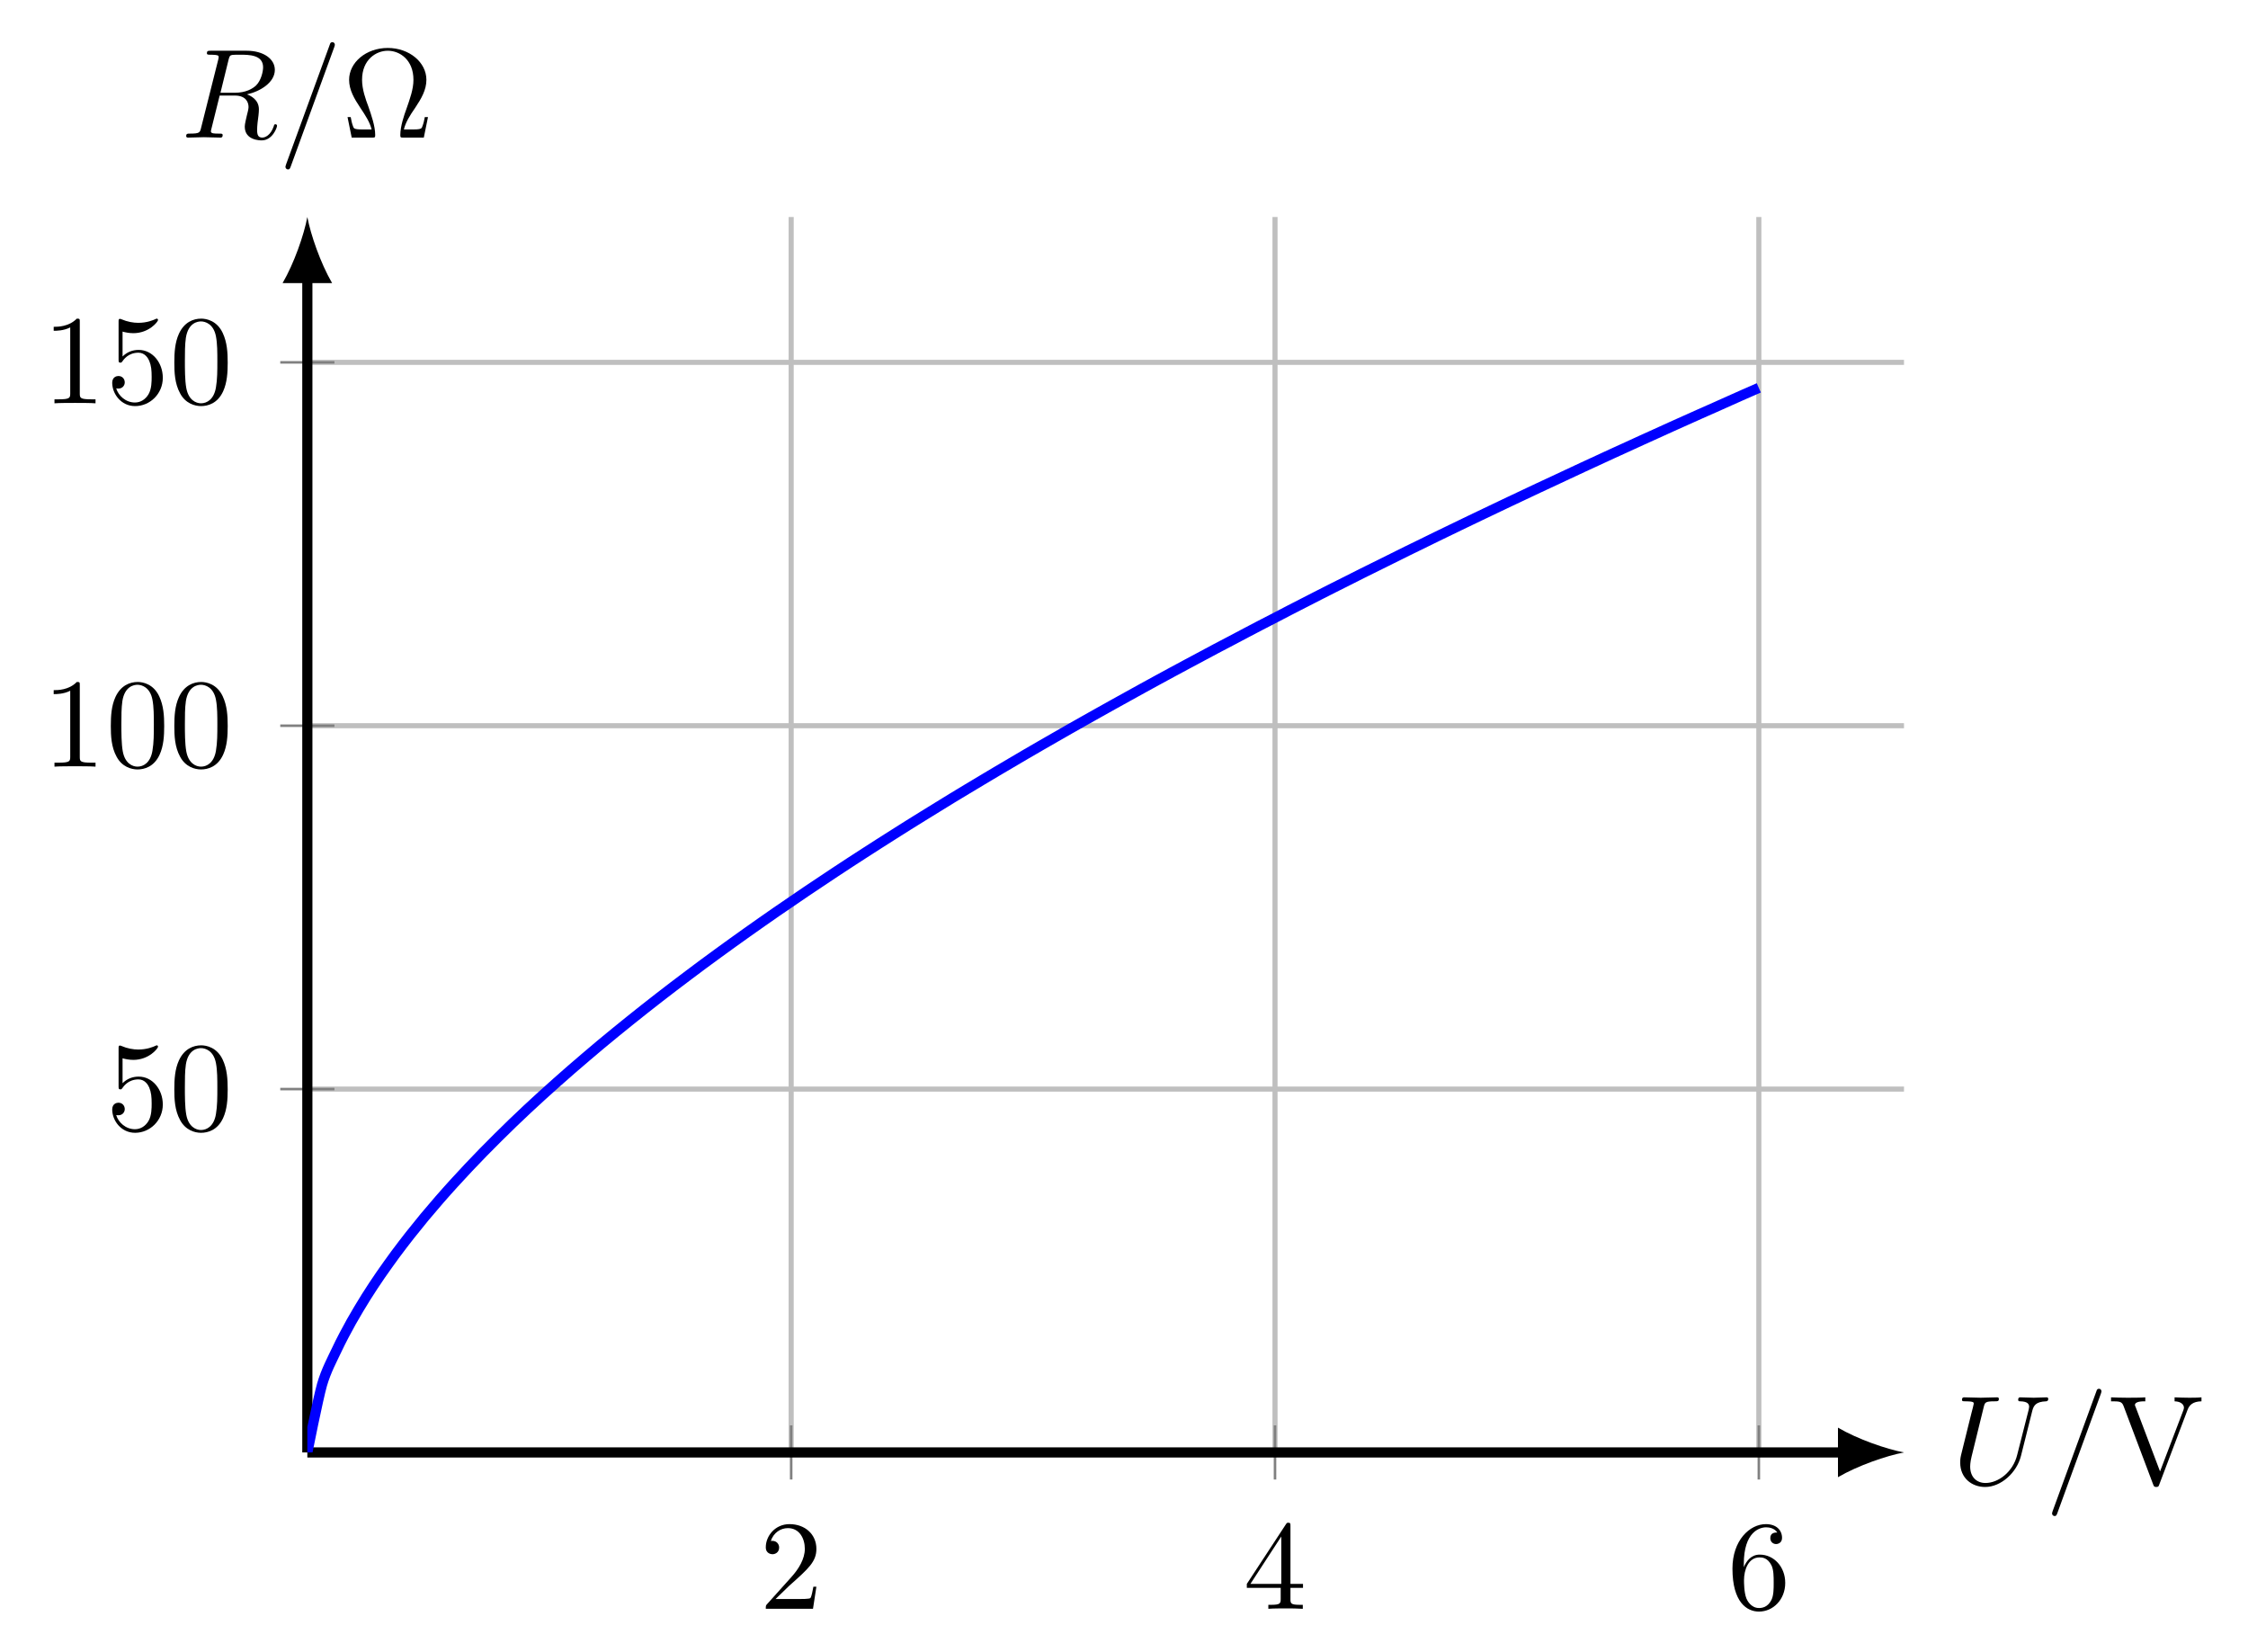
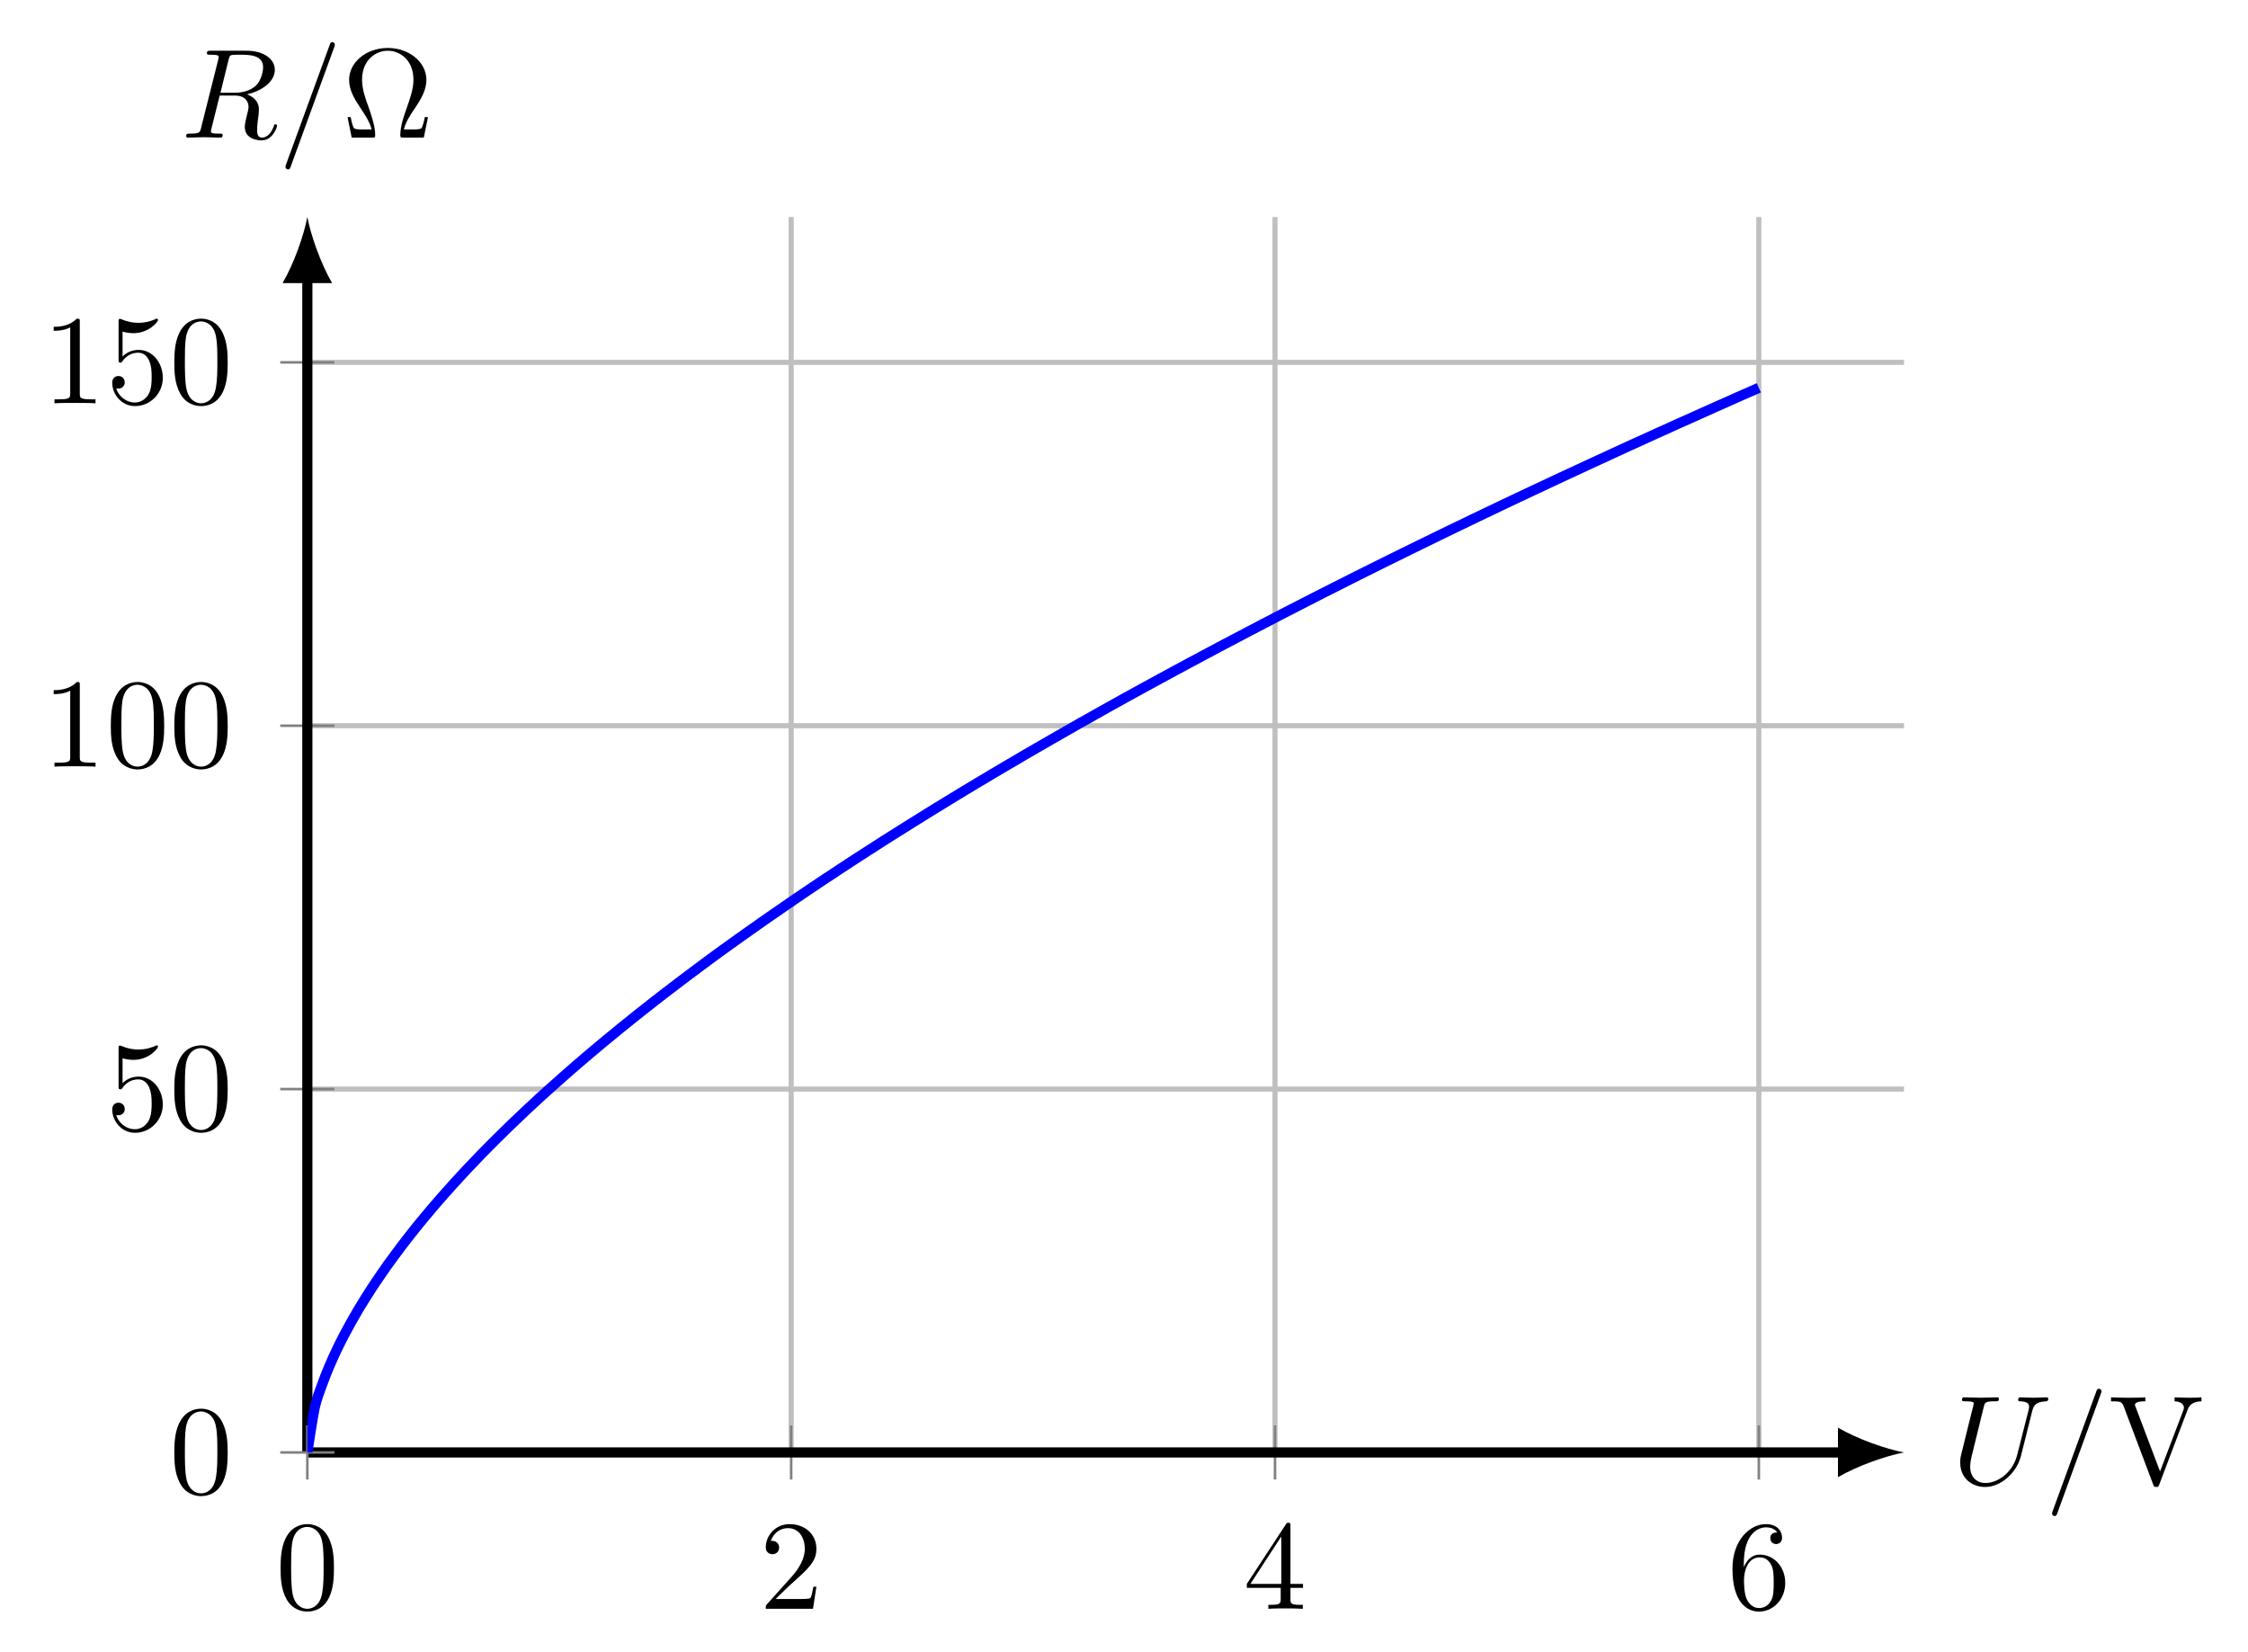
<svg xmlns="http://www.w3.org/2000/svg" xmlns:xlink="http://www.w3.org/1999/xlink" width="176.34pt" height="129.507pt" viewBox="0 0 176.34 129.507" version="1.1">
  <defs>
    <g>
      <symbol overflow="visible" id="glyph0-0">
        <path style="stroke:none;" d="" />
      </symbol>
      <symbol overflow="visible" id="glyph0-1">
        <path style="stroke:none;" d="M 1.266 -0.766 L 2.328 -1.797 C 3.875 -3.172 4.469 -3.703 4.469 -4.703 C 4.469 -5.844 3.578 -6.641 2.359 -6.641 C 1.234 -6.641 0.5 -5.719 0.5 -4.828 C 0.5 -4.281 1 -4.281 1.031 -4.281 C 1.203 -4.281 1.547 -4.391 1.547 -4.812 C 1.547 -5.062 1.359 -5.328 1.016 -5.328 C 0.938 -5.328 0.922 -5.328 0.891 -5.312 C 1.109 -5.969 1.656 -6.328 2.234 -6.328 C 3.141 -6.328 3.562 -5.516 3.562 -4.703 C 3.562 -3.906 3.078 -3.125 2.516 -2.5 L 0.609 -0.375 C 0.5 -0.266 0.5 -0.234 0.5 0 L 4.203 0 L 4.469 -1.734 L 4.234 -1.734 C 4.172 -1.438 4.109 -1 4 -0.844 C 3.938 -0.766 3.281 -0.766 3.062 -0.766 Z M 1.266 -0.766 " />
      </symbol>
      <symbol overflow="visible" id="glyph0-2">
        <path style="stroke:none;" d="M 2.938 -1.641 L 2.938 -0.781 C 2.938 -0.422 2.906 -0.312 2.172 -0.312 L 1.969 -0.312 L 1.969 0 C 2.375 -0.031 2.891 -0.031 3.312 -0.031 C 3.734 -0.031 4.25 -0.031 4.672 0 L 4.672 -0.312 L 4.453 -0.312 C 3.719 -0.312 3.703 -0.422 3.703 -0.781 L 3.703 -1.641 L 4.688 -1.641 L 4.688 -1.953 L 3.703 -1.953 L 3.703 -6.484 C 3.703 -6.688 3.703 -6.75 3.531 -6.75 C 3.453 -6.75 3.422 -6.75 3.344 -6.625 L 0.281 -1.953 L 0.281 -1.641 Z M 2.984 -1.953 L 0.562 -1.953 L 2.984 -5.672 Z M 2.984 -1.953 " />
      </symbol>
      <symbol overflow="visible" id="glyph0-3">
        <path style="stroke:none;" d="M 1.312 -3.266 L 1.312 -3.516 C 1.312 -6.031 2.547 -6.391 3.062 -6.391 C 3.297 -6.391 3.719 -6.328 3.938 -5.984 C 3.781 -5.984 3.391 -5.984 3.391 -5.547 C 3.391 -5.234 3.625 -5.078 3.844 -5.078 C 4 -5.078 4.312 -5.172 4.312 -5.562 C 4.312 -6.156 3.875 -6.641 3.047 -6.641 C 1.766 -6.641 0.422 -5.359 0.422 -3.156 C 0.422 -0.484 1.578 0.219 2.5 0.219 C 3.609 0.219 4.562 -0.719 4.562 -2.031 C 4.562 -3.297 3.672 -4.25 2.562 -4.25 C 1.891 -4.25 1.516 -3.75 1.312 -3.266 Z M 2.5 -0.062 C 1.875 -0.062 1.578 -0.656 1.516 -0.812 C 1.328 -1.281 1.328 -2.078 1.328 -2.25 C 1.328 -3.031 1.656 -4.031 2.547 -4.031 C 2.719 -4.031 3.172 -4.031 3.484 -3.406 C 3.656 -3.047 3.656 -2.531 3.656 -2.047 C 3.656 -1.562 3.656 -1.062 3.484 -0.703 C 3.188 -0.109 2.734 -0.062 2.5 -0.062 Z M 2.5 -0.062 " />
      </symbol>
      <symbol overflow="visible" id="glyph0-4">
        <path style="stroke:none;" d="M 4.469 -2 C 4.469 -3.188 3.656 -4.188 2.578 -4.188 C 2.109 -4.188 1.672 -4.031 1.312 -3.672 L 1.312 -5.625 C 1.516 -5.562 1.844 -5.5 2.156 -5.5 C 3.391 -5.5 4.094 -6.406 4.094 -6.531 C 4.094 -6.594 4.062 -6.641 3.984 -6.641 C 3.984 -6.641 3.953 -6.641 3.906 -6.609 C 3.703 -6.516 3.219 -6.312 2.547 -6.312 C 2.156 -6.312 1.688 -6.391 1.219 -6.594 C 1.141 -6.625 1.125 -6.625 1.109 -6.625 C 1 -6.625 1 -6.547 1 -6.391 L 1 -3.438 C 1 -3.266 1 -3.188 1.141 -3.188 C 1.219 -3.188 1.234 -3.203 1.281 -3.266 C 1.391 -3.422 1.75 -3.969 2.562 -3.969 C 3.078 -3.969 3.328 -3.516 3.406 -3.328 C 3.562 -2.953 3.594 -2.578 3.594 -2.078 C 3.594 -1.719 3.594 -1.125 3.344 -0.703 C 3.109 -0.312 2.734 -0.062 2.281 -0.062 C 1.562 -0.062 0.984 -0.594 0.812 -1.172 C 0.844 -1.172 0.875 -1.156 0.984 -1.156 C 1.312 -1.156 1.484 -1.406 1.484 -1.641 C 1.484 -1.891 1.312 -2.141 0.984 -2.141 C 0.844 -2.141 0.5 -2.062 0.5 -1.609 C 0.5 -0.75 1.188 0.219 2.297 0.219 C 3.453 0.219 4.469 -0.734 4.469 -2 Z M 4.469 -2 " />
      </symbol>
      <symbol overflow="visible" id="glyph0-5">
        <path style="stroke:none;" d="M 4.578 -3.188 C 4.578 -3.984 4.531 -4.781 4.188 -5.516 C 3.734 -6.484 2.906 -6.641 2.5 -6.641 C 1.891 -6.641 1.172 -6.375 0.75 -5.453 C 0.438 -4.766 0.391 -3.984 0.391 -3.188 C 0.391 -2.438 0.422 -1.547 0.844 -0.781 C 1.266 0.016 2 0.219 2.484 0.219 C 3.016 0.219 3.781 0.016 4.219 -0.938 C 4.531 -1.625 4.578 -2.406 4.578 -3.188 Z M 2.484 0 C 2.094 0 1.5 -0.25 1.328 -1.203 C 1.219 -1.797 1.219 -2.719 1.219 -3.312 C 1.219 -3.953 1.219 -4.609 1.297 -5.141 C 1.484 -6.328 2.234 -6.422 2.484 -6.422 C 2.812 -6.422 3.469 -6.234 3.656 -5.25 C 3.766 -4.688 3.766 -3.938 3.766 -3.312 C 3.766 -2.562 3.766 -1.891 3.656 -1.25 C 3.5 -0.297 2.938 0 2.484 0 Z M 2.484 0 " />
      </symbol>
      <symbol overflow="visible" id="glyph0-6">
        <path style="stroke:none;" d="M 2.938 -6.375 C 2.938 -6.625 2.938 -6.641 2.703 -6.641 C 2.078 -6 1.203 -6 0.891 -6 L 0.891 -5.688 C 1.094 -5.688 1.672 -5.688 2.188 -5.953 L 2.188 -0.781 C 2.188 -0.422 2.156 -0.312 1.266 -0.312 L 0.953 -0.312 L 0.953 0 C 1.297 -0.031 2.156 -0.031 2.562 -0.031 C 2.953 -0.031 3.828 -0.031 4.172 0 L 4.172 -0.312 L 3.859 -0.312 C 2.953 -0.312 2.938 -0.422 2.938 -0.781 Z M 2.938 -6.375 " />
      </symbol>
      <symbol overflow="visible" id="glyph0-7">
        <path style="stroke:none;" d="M 6.188 -5.828 C 6.328 -6.203 6.594 -6.484 7.281 -6.5 L 7.281 -6.812 C 6.969 -6.781 6.562 -6.781 6.312 -6.781 C 6.016 -6.781 5.438 -6.797 5.172 -6.812 L 5.172 -6.5 C 5.688 -6.484 5.906 -6.234 5.906 -6 C 5.906 -5.922 5.875 -5.859 5.859 -5.797 L 4.031 -1 L 2.125 -6.031 C 2.062 -6.172 2.062 -6.188 2.062 -6.203 C 2.062 -6.5 2.625 -6.5 2.875 -6.5 L 2.875 -6.812 C 2.516 -6.781 1.828 -6.781 1.453 -6.781 C 0.984 -6.781 0.547 -6.797 0.188 -6.812 L 0.188 -6.5 C 0.844 -6.5 1.031 -6.5 1.172 -6.125 L 3.484 0 C 3.547 0.188 3.594 0.219 3.734 0.219 C 3.891 0.219 3.922 0.172 3.969 0.031 Z M 6.188 -5.828 " />
      </symbol>
      <symbol overflow="visible" id="glyph0-8">
        <path style="stroke:none;" d="M 6.75 -1.609 L 6.5 -1.609 C 6.453 -1.359 6.406 -1.125 6.312 -0.891 C 6.266 -0.734 6.234 -0.641 5.656 -0.641 L 4.859 -0.641 C 5 -1.203 5.297 -1.688 5.75 -2.344 C 6.219 -3.047 6.625 -3.734 6.625 -4.531 C 6.625 -5.906 5.281 -7.031 3.594 -7.031 C 1.891 -7.031 0.562 -5.891 0.562 -4.531 C 0.562 -3.734 0.969 -3.047 1.438 -2.344 C 1.875 -1.688 2.188 -1.203 2.328 -0.641 L 1.531 -0.641 C 0.953 -0.641 0.922 -0.734 0.875 -0.875 C 0.781 -1.109 0.734 -1.359 0.688 -1.609 L 0.438 -1.609 L 0.766 0 L 2.359 0 C 2.578 0 2.609 0 2.609 -0.203 C 2.609 -0.906 2.297 -1.781 2.078 -2.422 C 1.859 -3 1.578 -3.781 1.578 -4.531 C 1.578 -6.125 2.688 -6.812 3.594 -6.812 C 4.547 -6.812 5.609 -6.094 5.609 -4.531 C 5.609 -3.781 5.328 -3.031 5.047 -2.219 C 4.891 -1.797 4.578 -0.891 4.578 -0.203 C 4.578 0 4.609 0 4.828 0 L 6.422 0 Z M 6.75 -1.609 " />
      </symbol>
      <symbol overflow="visible" id="glyph1-0">
        <path style="stroke:none;" d="" />
      </symbol>
      <symbol overflow="visible" id="glyph1-1">
        <path style="stroke:none;" d="M 6.328 -5.766 C 6.438 -6.172 6.609 -6.469 7.406 -6.5 C 7.453 -6.5 7.578 -6.516 7.578 -6.703 C 7.578 -6.703 7.578 -6.812 7.453 -6.812 C 7.125 -6.812 6.766 -6.781 6.438 -6.781 C 6.094 -6.781 5.719 -6.812 5.391 -6.812 C 5.328 -6.812 5.219 -6.812 5.219 -6.609 C 5.219 -6.5 5.312 -6.5 5.391 -6.5 C 5.969 -6.484 6.078 -6.281 6.078 -6.062 C 6.078 -6.031 6.047 -5.875 6.047 -5.859 L 5.141 -2.297 C 4.812 -0.953 3.656 -0.094 2.656 -0.094 C 1.984 -0.094 1.453 -0.531 1.453 -1.391 C 1.453 -1.406 1.453 -1.719 1.562 -2.156 L 2.516 -6.047 C 2.609 -6.406 2.625 -6.5 3.359 -6.5 C 3.625 -6.5 3.703 -6.5 3.703 -6.703 C 3.703 -6.812 3.594 -6.812 3.562 -6.812 C 3.281 -6.812 2.562 -6.781 2.281 -6.781 C 2 -6.781 1.281 -6.812 1 -6.812 C 0.922 -6.812 0.812 -6.812 0.812 -6.609 C 0.812 -6.5 0.891 -6.5 1.094 -6.5 C 1.109 -6.5 1.297 -6.5 1.469 -6.484 C 1.641 -6.453 1.734 -6.453 1.734 -6.312 C 1.734 -6.266 1.625 -5.844 1.562 -5.609 L 1.344 -4.734 C 1.25 -4.344 0.781 -2.469 0.734 -2.266 C 0.672 -2 0.672 -1.844 0.672 -1.688 C 0.672 -0.484 1.578 0.219 2.625 0.219 C 3.875 0.219 5.109 -0.906 5.438 -2.219 Z M 6.328 -5.766 " />
      </symbol>
      <symbol overflow="visible" id="glyph1-2">
        <path style="stroke:none;" d="M 4.375 -7.094 C 4.422 -7.234 4.422 -7.266 4.422 -7.281 C 4.422 -7.391 4.344 -7.484 4.234 -7.484 C 4.156 -7.484 4.094 -7.453 4.062 -7.391 L 0.594 2.109 C 0.547 2.25 0.547 2.281 0.547 2.297 C 0.547 2.406 0.641 2.5 0.75 2.5 C 0.875 2.5 0.906 2.422 0.969 2.25 Z M 4.375 -7.094 " />
      </symbol>
      <symbol overflow="visible" id="glyph1-3">
        <path style="stroke:none;" d="M 3.734 -6.125 C 3.797 -6.359 3.828 -6.453 4.016 -6.484 C 4.109 -6.5 4.422 -6.5 4.625 -6.5 C 5.328 -6.5 6.438 -6.5 6.438 -5.516 C 6.438 -5.172 6.281 -4.484 5.891 -4.094 C 5.625 -3.844 5.109 -3.516 4.203 -3.516 L 3.094 -3.516 Z M 5.172 -3.391 C 6.188 -3.609 7.359 -4.312 7.359 -5.312 C 7.359 -6.172 6.469 -6.812 5.156 -6.812 L 2.328 -6.812 C 2.125 -6.812 2.031 -6.812 2.031 -6.609 C 2.031 -6.5 2.125 -6.5 2.312 -6.5 C 2.328 -6.5 2.516 -6.5 2.688 -6.484 C 2.875 -6.453 2.953 -6.453 2.953 -6.312 C 2.953 -6.281 2.953 -6.25 2.922 -6.125 L 1.578 -0.781 C 1.484 -0.391 1.469 -0.312 0.672 -0.312 C 0.5 -0.312 0.406 -0.312 0.406 -0.109 C 0.406 0 0.531 0 0.547 0 C 0.828 0 1.531 -0.031 1.797 -0.031 C 2.078 -0.031 2.797 0 3.078 0 C 3.156 0 3.266 0 3.266 -0.203 C 3.266 -0.312 3.188 -0.312 2.984 -0.312 C 2.625 -0.312 2.344 -0.312 2.344 -0.484 C 2.344 -0.547 2.359 -0.594 2.375 -0.656 L 3.031 -3.297 L 4.219 -3.297 C 5.125 -3.297 5.297 -2.734 5.297 -2.391 C 5.297 -2.25 5.219 -1.938 5.156 -1.703 C 5.094 -1.422 5 -1.062 5 -0.859 C 5 0.219 6.203 0.219 6.328 0.219 C 7.172 0.219 7.531 -0.781 7.531 -0.922 C 7.531 -1.047 7.422 -1.047 7.406 -1.047 C 7.312 -1.047 7.297 -0.984 7.281 -0.906 C 7.031 -0.172 6.594 0 6.375 0 C 6.047 0 5.969 -0.219 5.969 -0.609 C 5.969 -0.922 6.031 -1.422 6.078 -1.75 C 6.094 -1.891 6.109 -2.078 6.109 -2.219 C 6.109 -2.984 5.438 -3.297 5.172 -3.391 Z M 5.172 -3.391 " />
      </symbol>
    </g>
    <clipPath id="clip1">
      <path d="M 24.109 19 L 149.355 19 L 149.355 113.922 L 24.109 113.922 Z M 24.109 19 " />
    </clipPath>
  </defs>
  <g id="surface1">
    <path style="fill:none;stroke-width:0.399;stroke-linecap:butt;stroke-linejoin:miter;stroke:rgb(75%,75%,75%);stroke-opacity:1;stroke-miterlimit:10;" d="M 37.953 -0.001 L 37.953 96.901 M 75.907 -0.001 L 75.907 96.901 M 113.86 -0.001 L 113.86 96.901 " transform="matrix(1,0,0,-1,24.109,113.921)" />
    <path style="fill:none;stroke-width:0.399;stroke-linecap:butt;stroke-linejoin:miter;stroke:rgb(75%,75%,75%);stroke-opacity:1;stroke-miterlimit:10;" d="M 0 28.499 L 125.246 28.499 M 0 56.999 L 125.246 56.999 M 0 85.499 L 125.246 85.499 " transform="matrix(1,0,0,-1,24.109,113.921)" />
    <path style="fill:none;stroke-width:0.199;stroke-linecap:butt;stroke-linejoin:miter;stroke:rgb(50%,50%,50%);stroke-opacity:1;stroke-miterlimit:10;" d="M 37.953 -2.126 L 37.953 2.124 M 75.907 -2.126 L 75.907 2.124 M 113.86 -2.126 L 113.86 2.124 " transform="matrix(1,0,0,-1,24.109,113.921)" />
    <path style="fill:none;stroke-width:0.199;stroke-linecap:butt;stroke-linejoin:miter;stroke:rgb(50%,50%,50%);stroke-opacity:1;stroke-miterlimit:10;" d="M -2.125 28.499 L 2.125 28.499 M -2.125 56.999 L 2.125 56.999 M -2.125 85.499 L 2.125 85.499 " transform="matrix(1,0,0,-1,24.109,113.921)" />
    <path style="fill:none;stroke-width:0.797;stroke-linecap:butt;stroke-linejoin:miter;stroke:rgb(0%,0%,0%);stroke-opacity:1;stroke-miterlimit:10;" d="M 0 -0.001 L 120.582 -0.001 " transform="matrix(1,0,0,-1,24.109,113.921)" />
    <path style=" stroke:none;fill-rule:nonzero;fill:rgb(0%,0%,0%);fill-opacity:1;" d="M 149.355 113.922 C 147.973 113.66 145.727 112.887 144.176 111.977 L 144.176 115.863 C 145.727 114.957 147.973 114.18 149.355 113.922 " />
    <path style="fill:none;stroke-width:0.797;stroke-linecap:butt;stroke-linejoin:miter;stroke:rgb(0%,0%,0%);stroke-opacity:1;stroke-miterlimit:10;" d="M 0 -0.001 L 0 92.237 " transform="matrix(1,0,0,-1,24.109,113.921)" />
    <path style=" stroke:none;fill-rule:nonzero;fill:rgb(0%,0%,0%);fill-opacity:1;" d="M 24.109 17.02 C 23.852 18.402 23.074 20.648 22.168 22.203 L 26.051 22.203 C 25.145 20.648 24.367 18.402 24.109 17.02 " />
    <g style="fill:rgb(0%,0%,0%);fill-opacity:1;">
      <use xlink:href="#glyph0-1" x="59.571" y="126.186" />
    </g>
    <g style="fill:rgb(0%,0%,0%);fill-opacity:1;">
      <use xlink:href="#glyph0-2" x="97.524" y="126.186" />
    </g>
    <g style="fill:rgb(0%,0%,0%);fill-opacity:1;">
      <use xlink:href="#glyph0-3" x="135.477" y="126.186" />
    </g>
    <g style="fill:rgb(0%,0%,0%);fill-opacity:1;">
      <use xlink:href="#glyph0-4" x="8.302" y="88.632" />
      <use xlink:href="#glyph0-5" x="13.283" y="88.632" />
    </g>
    <g style="fill:rgb(0%,0%,0%);fill-opacity:1;">
      <use xlink:href="#glyph0-6" x="3.321" y="60.132" />
      <use xlink:href="#glyph0-5" x="8.302" y="60.132" />
      <use xlink:href="#glyph0-5" x="13.284" y="60.132" />
    </g>
    <g style="fill:rgb(0%,0%,0%);fill-opacity:1;">
      <use xlink:href="#glyph0-6" x="3.321" y="31.633" />
      <use xlink:href="#glyph0-4" x="8.302" y="31.633" />
      <use xlink:href="#glyph0-5" x="13.284" y="31.633" />
    </g>
+     <path style="fill:none;stroke-width:0.199;stroke-linecap:butt;stroke-linejoin:miter;stroke:rgb(50%,50%,50%);stroke-opacity:1;stroke-miterlimit:10;" d="M 0 -2.126 L 0 2.124 " transform="matrix(1,0,0,-1,24.109,113.921)" />
+     <g style="fill:rgb(0%,0%,0%);fill-opacity:1;">
+       <use xlink:href="#glyph0-5" x="21.619" y="126.186" />
+     </g>
+     <path style="fill:none;stroke-width:0.199;stroke-linecap:butt;stroke-linejoin:miter;stroke:rgb(50%,50%,50%);stroke-opacity:1;stroke-miterlimit:10;" d="M -2.125 -0.001 L 2.125 -0.001 " transform="matrix(1,0,0,-1,24.109,113.921)" />
+     <g style="fill:rgb(0%,0%,0%);fill-opacity:1;">
+       <use xlink:href="#glyph0-5" x="13.283" y="117.131" />
+     </g>
    <g clip-path="url(#clip1)" clip-rule="nonzero">
-       <path style="fill:none;stroke-width:0.797;stroke-linecap:butt;stroke-linejoin:miter;stroke:rgb(0%,0%,100%);stroke-opacity:1;stroke-miterlimit:10;" d="M 0 -0.001 C 0 -0.001 0.832 4.187 1.149 5.304 C 1.469 6.417 1.981 7.351 2.301 8.034 C 2.618 8.722 3.129 9.671 3.45 10.249 C 3.77 10.823 4.282 11.671 4.602 12.183 C 4.918 12.691 5.43 13.46 5.75 13.925 C 6.071 14.39 6.582 15.101 6.899 15.534 C 7.219 15.964 7.731 16.636 8.051 17.042 C 8.371 17.448 8.883 18.077 9.2 18.464 C 9.52 18.847 10.032 19.448 10.352 19.816 C 10.668 20.183 11.18 20.753 11.5 21.105 C 11.821 21.456 12.332 22.011 12.653 22.351 C 12.969 22.687 13.481 23.218 13.801 23.546 C 14.121 23.874 14.633 24.386 14.95 24.702 C 15.27 25.019 15.782 25.523 16.102 25.831 C 16.418 26.136 16.934 26.624 17.25 26.921 C 17.571 27.222 18.082 27.691 18.403 27.983 C 18.719 28.273 19.231 28.73 19.551 29.015 C 19.871 29.296 20.383 29.749 20.7 30.026 C 21.02 30.304 21.532 30.745 21.852 31.015 C 22.172 31.288 22.684 31.718 23 31.987 C 23.321 32.253 23.832 32.675 24.153 32.937 C 24.469 33.194 24.981 33.612 25.301 33.866 C 25.621 34.124 26.133 34.53 26.453 34.784 C 26.77 35.034 27.282 35.433 27.602 35.683 C 27.922 35.929 28.434 36.323 28.75 36.566 C 29.071 36.812 29.582 37.198 29.903 37.437 C 30.223 37.679 30.735 38.058 31.051 38.296 C 31.371 38.53 31.883 38.905 32.203 39.14 C 32.52 39.37 33.032 39.741 33.352 39.972 C 33.672 40.202 34.184 40.566 34.5 40.792 C 34.821 41.019 35.332 41.378 35.653 41.605 C 35.973 41.827 36.485 42.183 36.801 42.405 C 37.121 42.624 37.633 42.972 37.953 43.191 C 38.27 43.409 38.782 43.761 39.102 43.976 C 39.422 44.191 39.934 44.534 40.254 44.745 C 40.571 44.96 41.082 45.3 41.403 45.511 C 41.723 45.722 42.235 46.054 42.551 46.265 C 42.871 46.472 43.383 46.804 43.703 47.011 C 44.024 47.218 44.536 47.546 44.852 47.749 C 45.172 47.952 45.684 48.276 46.004 48.48 C 46.321 48.683 46.832 49.003 47.153 49.206 C 47.473 49.405 47.985 49.722 48.305 49.921 C 48.621 50.116 49.133 50.433 49.453 50.628 C 49.774 50.827 50.286 51.14 50.602 51.335 C 50.922 51.526 51.434 51.835 51.754 52.03 C 52.071 52.222 52.586 52.53 52.903 52.718 C 53.223 52.909 53.735 53.214 54.055 53.405 C 54.371 53.593 54.883 53.894 55.203 54.081 C 55.524 54.269 56.036 54.569 56.352 54.757 C 56.672 54.941 57.184 55.237 57.504 55.425 C 57.825 55.608 58.336 55.905 58.653 56.085 C 58.973 56.269 59.485 56.562 59.805 56.745 C 60.121 56.925 60.633 57.214 60.953 57.394 C 61.274 57.573 61.786 57.862 62.106 58.042 C 62.422 58.222 62.934 58.507 63.254 58.683 C 63.575 58.862 64.086 59.144 64.403 59.319 C 64.723 59.499 65.235 59.78 65.555 59.956 C 65.875 60.132 66.387 60.409 66.704 60.585 C 67.024 60.757 67.536 61.038 67.856 61.21 C 68.172 61.382 68.684 61.659 69.004 61.827 C 69.325 61.999 69.836 62.273 70.153 62.441 C 70.473 62.612 70.985 62.886 71.305 63.058 C 71.625 63.226 72.137 63.491 72.454 63.659 C 72.774 63.831 73.286 64.101 73.606 64.269 C 73.922 64.437 74.434 64.702 74.754 64.87 C 75.075 65.034 75.586 65.296 75.907 65.464 C 76.223 65.628 76.735 65.898 77.055 66.062 C 77.375 66.23 77.887 66.487 78.204 66.651 C 78.524 66.816 79.036 67.077 79.356 67.241 C 79.676 67.401 80.188 67.663 80.504 67.823 C 80.825 67.984 81.336 68.241 81.657 68.401 C 81.973 68.562 82.485 68.819 82.805 68.98 C 83.125 69.14 83.637 69.394 83.957 69.55 C 84.274 69.71 84.786 69.964 85.106 70.12 C 85.426 70.28 85.938 70.53 86.254 70.691 C 86.575 70.847 87.086 71.097 87.407 71.253 C 87.723 71.409 88.239 71.659 88.555 71.816 C 88.875 71.972 89.387 72.218 89.707 72.374 C 90.024 72.526 90.536 72.773 90.856 72.929 C 91.176 73.081 91.688 73.327 92.004 73.48 C 92.325 73.632 92.836 73.878 93.157 74.03 C 93.477 74.183 93.989 74.425 94.305 74.577 C 94.625 74.73 95.137 74.972 95.457 75.12 C 95.774 75.273 96.286 75.511 96.606 75.663 C 96.926 75.812 97.438 76.05 97.758 76.198 C 98.075 76.351 98.586 76.589 98.907 76.737 C 99.227 76.886 99.739 77.124 100.055 77.273 C 100.375 77.421 100.887 77.659 101.207 77.804 C 101.528 77.952 102.039 78.187 102.356 78.335 C 102.676 78.48 103.188 78.714 103.508 78.859 C 103.825 79.003 104.336 79.237 104.657 79.386 C 104.977 79.53 105.489 79.761 105.805 79.905 C 106.125 80.05 106.637 80.284 106.957 80.429 C 107.278 80.573 107.789 80.804 108.106 80.944 C 108.426 81.089 108.938 81.319 109.258 81.46 C 109.575 81.605 110.086 81.827 110.407 81.968 C 110.727 82.112 111.239 82.343 111.559 82.484 C 111.875 82.628 112.387 82.855 112.707 82.995 C 113.028 83.136 113.856 83.499 113.856 83.499 " transform="matrix(1,0,0,-1,24.109,113.921)" />
+       <path style="fill:none;stroke-width:0.797;stroke-linecap:butt;stroke-linejoin:miter;stroke:rgb(0%,0%,100%);stroke-opacity:1;stroke-miterlimit:10;" d="M 0 -0.001 C 0 -0.001 0.414 2.753 0.571 3.487 C 0.731 4.218 0.985 4.835 1.145 5.284 C 1.301 5.737 1.559 6.362 1.715 6.741 C 1.875 7.12 2.129 7.675 2.289 8.011 C 2.446 8.347 2.704 8.855 2.86 9.159 C 3.02 9.464 3.274 9.933 3.434 10.218 C 3.59 10.499 3.848 10.941 4.004 11.21 C 4.164 11.476 4.418 11.89 4.579 12.144 C 4.735 12.398 4.993 12.792 5.149 13.034 C 5.309 13.273 5.563 13.651 5.723 13.882 C 5.879 14.112 6.133 14.48 6.293 14.702 C 6.454 14.925 6.707 15.273 6.868 15.487 C 7.024 15.702 7.278 16.042 7.438 16.249 C 7.598 16.456 7.852 16.788 8.012 16.991 C 8.168 17.191 8.422 17.511 8.582 17.71 C 8.743 17.905 8.996 18.214 9.153 18.405 C 9.313 18.597 9.567 18.901 9.727 19.089 C 9.887 19.276 10.141 19.573 10.297 19.753 C 10.457 19.937 10.711 20.226 10.871 20.405 C 11.032 20.585 11.286 20.87 11.442 21.042 C 11.602 21.218 11.856 21.495 12.016 21.667 C 12.172 21.839 12.43 22.116 12.586 22.284 C 12.746 22.452 13 22.718 13.161 22.882 C 13.317 23.046 13.575 23.312 13.731 23.476 C 13.891 23.636 14.145 23.898 14.305 24.058 C 14.461 24.218 14.719 24.472 14.875 24.628 C 15.036 24.788 15.289 25.038 15.45 25.194 C 15.606 25.351 15.864 25.597 16.02 25.749 C 16.18 25.901 16.434 26.148 16.594 26.296 C 16.75 26.448 17.004 26.691 17.164 26.839 C 17.325 26.987 17.578 27.226 17.739 27.37 C 17.895 27.519 18.149 27.753 18.309 27.898 C 18.469 28.046 18.723 28.276 18.883 28.417 C 19.039 28.562 19.293 28.784 19.453 28.925 C 19.614 29.069 19.868 29.296 20.024 29.433 C 20.184 29.573 20.438 29.796 20.598 29.937 C 20.758 30.073 21.012 30.296 21.168 30.433 C 21.328 30.569 21.582 30.788 21.743 30.925 C 21.903 31.058 22.157 31.276 22.313 31.409 C 22.473 31.542 22.727 31.757 22.887 31.89 C 23.043 32.023 23.301 32.233 23.457 32.366 C 23.618 32.495 23.871 32.706 24.032 32.835 C 24.188 32.968 24.446 33.175 24.602 33.304 C 24.762 33.433 25.016 33.64 25.176 33.765 C 25.332 33.894 25.59 34.097 25.746 34.226 C 25.907 34.351 26.161 34.554 26.321 34.679 C 26.477 34.804 26.731 35.003 26.891 35.128 C 27.051 35.253 27.305 35.452 27.465 35.577 C 27.621 35.698 27.875 35.898 28.036 36.019 C 28.196 36.14 28.45 36.335 28.61 36.456 C 28.766 36.577 29.02 36.773 29.18 36.894 C 29.34 37.015 29.594 37.206 29.75 37.323 C 29.911 37.444 30.164 37.636 30.325 37.753 C 30.485 37.874 30.739 38.062 30.895 38.179 C 31.055 38.3 31.309 38.487 31.469 38.605 C 31.629 38.718 31.883 38.905 32.039 39.023 C 32.2 39.14 32.453 39.323 32.614 39.441 C 32.774 39.554 33.028 39.737 33.184 39.851 C 33.344 39.964 33.598 40.148 33.758 40.261 C 33.914 40.374 34.172 40.554 34.328 40.667 C 34.489 40.78 34.743 40.964 34.903 41.073 C 35.059 41.187 35.317 41.366 35.473 41.476 C 35.633 41.589 35.887 41.765 36.047 41.878 C 36.203 41.987 36.461 42.163 36.618 42.273 C 36.778 42.386 37.032 42.558 37.192 42.667 C 37.348 42.776 37.602 42.952 37.762 43.062 C 37.922 43.171 38.176 43.347 38.336 43.456 C 38.493 43.566 38.746 43.737 38.907 43.843 C 39.067 43.948 39.321 44.12 39.481 44.23 C 39.637 44.335 39.891 44.507 40.051 44.612 C 40.211 44.718 40.465 44.89 40.621 44.995 C 40.782 45.101 41.036 45.269 41.196 45.37 C 41.356 45.476 41.61 45.648 41.766 45.749 C 41.926 45.855 42.18 46.023 42.34 46.124 C 42.5 46.23 42.754 46.394 42.911 46.499 C 43.071 46.601 43.325 46.765 43.485 46.87 C 43.641 46.972 43.899 47.136 44.055 47.237 C 44.215 47.339 44.469 47.503 44.629 47.605 C 44.786 47.706 45.043 47.87 45.2 47.972 C 45.36 48.073 45.614 48.233 45.774 48.335 C 45.93 48.437 46.188 48.597 46.344 48.694 C 46.504 48.796 46.758 48.956 46.918 49.054 C 47.075 49.155 47.332 49.316 47.489 49.413 C 47.649 49.515 47.903 49.671 48.063 49.769 C 48.219 49.866 48.473 50.026 48.633 50.124 C 48.793 50.222 49.047 50.382 49.207 50.48 C 49.364 50.577 49.618 50.73 49.778 50.827 C 49.938 50.925 50.192 51.081 50.352 51.179 C 50.508 51.273 50.762 51.429 50.922 51.526 C 51.082 51.62 51.336 51.776 51.493 51.874 C 51.653 51.968 51.907 52.124 52.067 52.218 C 52.227 52.316 52.481 52.468 52.637 52.562 C 52.797 52.655 53.051 52.808 53.211 52.901 C 53.371 52.999 53.625 53.151 53.782 53.245 C 53.942 53.339 54.196 53.487 54.356 53.581 C 54.512 53.675 54.77 53.827 54.926 53.921 C 55.086 54.015 55.34 54.163 55.5 54.253 C 55.657 54.347 55.914 54.499 56.071 54.593 C 56.231 54.687 56.485 54.831 56.645 54.925 C 56.801 55.019 57.059 55.167 57.215 55.257 C 57.375 55.351 57.629 55.495 57.789 55.585 C 57.946 55.679 58.2 55.827 58.36 55.917 C 58.52 56.011 58.774 56.155 58.934 56.245 C 59.09 56.335 59.344 56.483 59.504 56.573 C 59.664 56.663 59.918 56.808 60.078 56.898 C 60.235 56.987 60.489 57.136 60.649 57.226 C 60.809 57.316 61.063 57.456 61.223 57.546 C 61.379 57.636 61.633 57.78 61.793 57.87 C 61.953 57.96 62.207 58.101 62.364 58.187 C 62.524 58.276 62.778 58.421 62.938 58.511 C 63.098 58.597 63.352 58.737 63.508 58.827 C 63.668 58.917 63.922 59.058 64.082 59.148 C 64.243 59.233 64.496 59.37 64.653 59.46 C 64.813 59.546 65.067 59.691 65.227 59.776 C 65.383 59.862 65.641 60.003 65.797 60.089 C 65.957 60.175 66.211 60.316 66.371 60.401 C 66.528 60.487 66.786 60.628 66.942 60.714 C 67.102 60.8 67.356 60.937 67.516 61.023 C 67.672 61.108 67.93 61.249 68.086 61.335 C 68.246 61.421 68.5 61.554 68.661 61.64 C 68.817 61.726 69.071 61.866 69.231 61.952 C 69.391 62.038 69.645 62.171 69.805 62.253 C 69.961 62.339 70.215 62.48 70.375 62.562 C 70.536 62.648 70.789 62.78 70.95 62.866 C 71.106 62.948 71.36 63.089 71.52 63.171 C 71.68 63.257 71.934 63.39 72.09 63.472 C 72.25 63.554 72.504 63.691 72.664 63.773 C 72.825 63.858 73.079 63.991 73.235 64.073 C 73.395 64.159 73.649 64.296 73.809 64.378 C 73.969 64.46 74.223 64.589 74.379 64.671 C 74.539 64.757 74.793 64.894 74.954 64.976 C 75.114 65.058 75.368 65.183 75.524 65.269 C 75.684 65.351 75.938 65.487 76.098 65.569 C 76.254 65.651 76.512 65.784 76.668 65.866 C 76.829 65.948 77.082 66.077 77.243 66.159 C 77.399 66.241 77.657 66.37 77.813 66.452 C 77.973 66.534 78.227 66.663 78.387 66.745 C 78.543 66.827 78.801 66.956 78.957 67.038 C 79.118 67.12 79.371 67.249 79.532 67.331 C 79.688 67.409 79.942 67.538 80.102 67.62 C 80.262 67.698 80.516 67.827 80.676 67.909 C 80.832 67.987 81.086 68.116 81.246 68.194 C 81.407 68.276 81.661 68.405 81.821 68.487 C 81.977 68.566 82.231 68.691 82.391 68.773 C 82.551 68.851 82.805 68.98 82.961 69.058 C 83.121 69.136 83.375 69.265 83.536 69.343 C 83.696 69.421 83.95 69.546 84.106 69.628 C 84.266 69.706 84.52 69.831 84.68 69.913 C 84.84 69.991 85.094 70.116 85.25 70.194 C 85.411 70.273 85.664 70.398 85.825 70.476 C 85.981 70.554 86.239 70.679 86.395 70.757 C 86.555 70.835 86.809 70.96 86.969 71.038 C 87.125 71.116 87.383 71.241 87.539 71.319 C 87.7 71.398 87.954 71.523 88.114 71.597 C 88.27 71.675 88.528 71.8 88.684 71.878 C 88.844 71.952 89.098 72.077 89.258 72.155 C 89.414 72.234 89.672 72.355 89.829 72.433 C 89.989 72.511 90.243 72.632 90.403 72.71 C 90.559 72.784 90.813 72.905 90.973 72.984 C 91.133 73.058 91.387 73.183 91.547 73.261 C 91.704 73.335 91.957 73.456 92.118 73.534 C 92.278 73.609 92.532 73.734 92.692 73.808 C 92.848 73.886 93.102 74.003 93.262 74.081 C 93.422 74.155 93.676 74.276 93.832 74.355 C 93.993 74.429 94.246 74.55 94.407 74.624 C 94.567 74.698 94.821 74.819 94.977 74.898 C 95.137 74.972 95.391 75.089 95.551 75.163 C 95.711 75.237 95.965 75.359 96.121 75.437 C 96.282 75.511 96.536 75.628 96.696 75.702 C 96.852 75.776 97.11 75.898 97.266 75.972 C 97.426 76.046 97.68 76.167 97.84 76.241 C 97.996 76.316 98.254 76.433 98.411 76.507 C 98.571 76.581 98.825 76.702 98.985 76.773 C 99.141 76.847 99.399 76.968 99.555 77.038 C 99.715 77.112 99.969 77.23 100.129 77.304 C 100.286 77.378 100.539 77.495 100.7 77.569 C 100.86 77.644 101.114 77.765 101.274 77.835 C 101.43 77.909 101.684 78.023 101.844 78.097 C 102.004 78.171 102.258 78.288 102.418 78.362 C 102.575 78.437 102.829 78.55 102.989 78.624 C 103.149 78.694 103.403 78.812 103.559 78.886 C 103.719 78.956 103.973 79.073 104.133 79.148 C 104.293 79.218 104.547 79.335 104.704 79.405 C 104.864 79.48 105.118 79.597 105.278 79.667 C 105.438 79.741 105.692 79.855 105.848 79.929 C 106.008 79.999 106.262 80.112 106.422 80.183 C 106.582 80.257 106.836 80.374 106.993 80.444 C 107.153 80.519 107.407 80.632 107.567 80.706 C 107.723 80.776 107.981 80.886 108.137 80.956 C 108.297 81.03 108.551 81.144 108.711 81.214 C 108.868 81.284 109.125 81.401 109.282 81.472 C 109.442 81.546 109.696 81.655 109.856 81.726 C 110.012 81.796 110.27 81.909 110.426 81.984 C 110.586 82.054 110.84 82.167 111 82.237 C 111.157 82.308 111.411 82.421 111.571 82.491 C 111.731 82.562 111.985 82.679 112.145 82.749 C 112.301 82.819 112.555 82.929 112.715 82.999 C 112.875 83.066 113.129 83.179 113.289 83.249 C 113.446 83.319 113.86 83.503 113.86 83.503 " transform="matrix(1,0,0,-1,24.109,113.921)" />
    </g>
    <g style="fill:rgb(0%,0%,0%);fill-opacity:1;">
      <use xlink:href="#glyph1-1" x="153.093" y="116.412" />
    </g>
    <g style="fill:rgb(0%,0%,0%);fill-opacity:1;">
      <use xlink:href="#glyph1-2" x="160.423" y="116.412" />
    </g>
    <g style="fill:rgb(0%,0%,0%);fill-opacity:1;">
      <use xlink:href="#glyph0-7" x="165.409" y="116.412" />
    </g>
    <g style="fill:rgb(0%,0%,0%);fill-opacity:1;">
      <use xlink:href="#glyph1-3" x="14.2" y="10.792" />
    </g>
    <g style="fill:rgb(0%,0%,0%);fill-opacity:1;">
      <use xlink:href="#glyph1-2" x="21.844" y="10.792" />
    </g>
    <g style="fill:rgb(0%,0%,0%);fill-opacity:1;">
      <use xlink:href="#glyph0-8" x="26.823" y="10.792" />
    </g>
  </g>
</svg>
